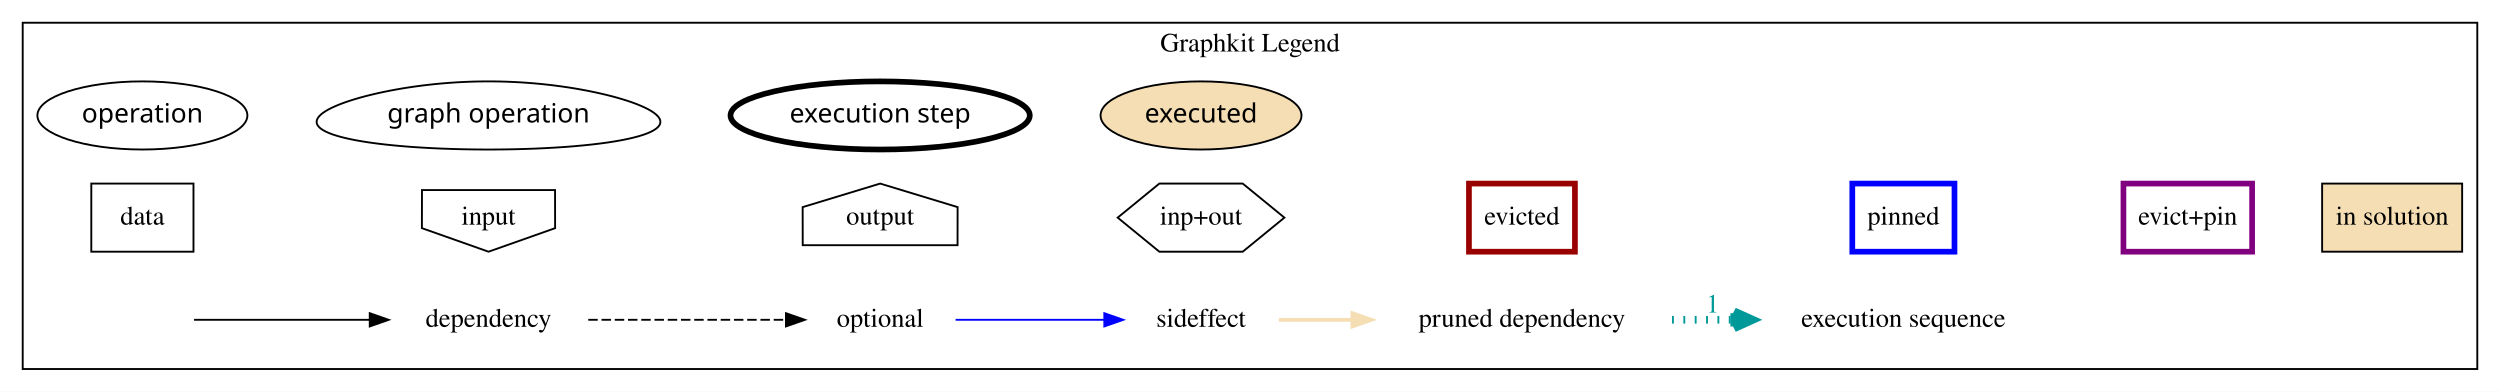
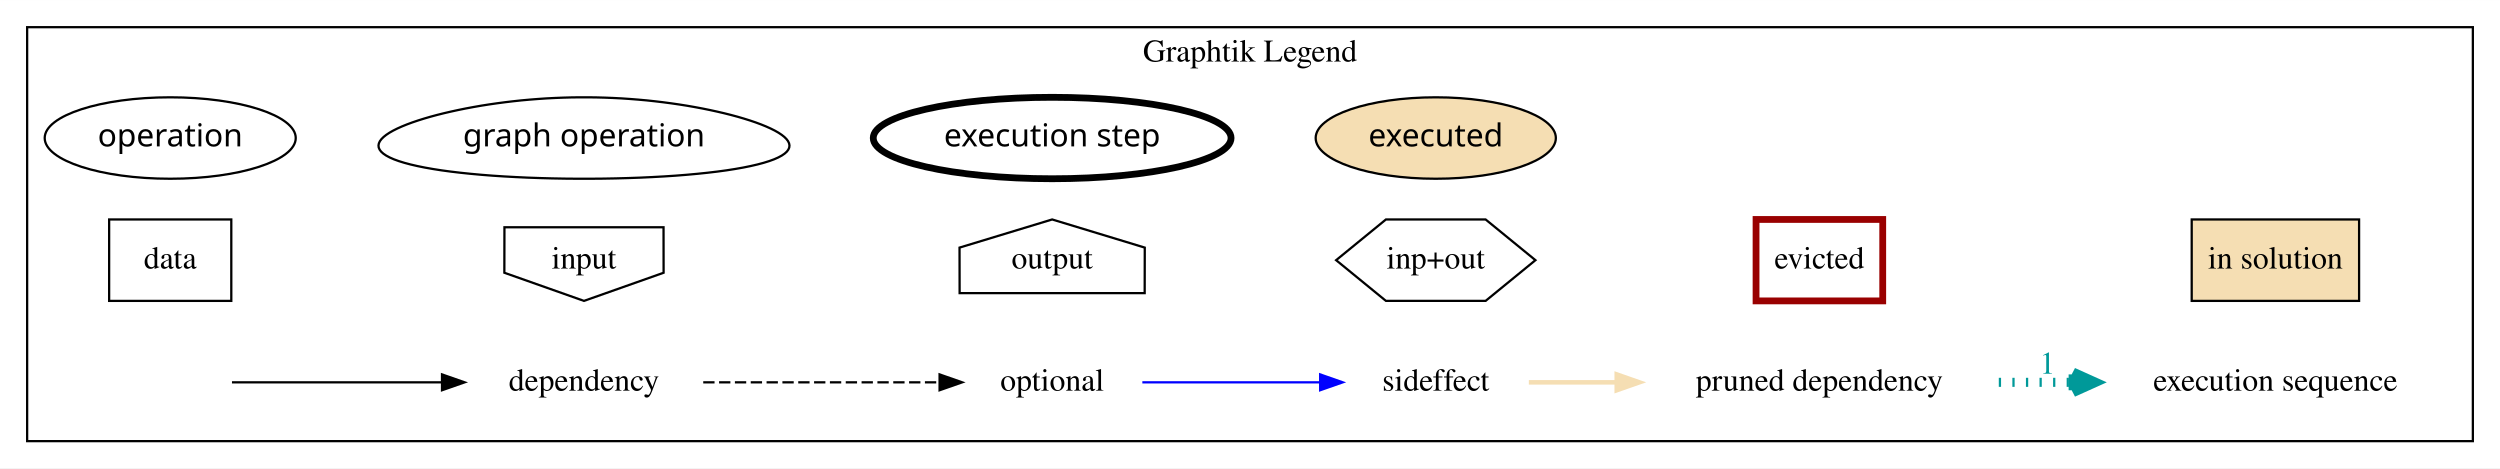
- <svg xmlns="http://www.w3.org/2000/svg" width="1321pt" height="207pt" viewBox="0.00 0.00 1321.18 207.00">
+ <svg xmlns="http://www.w3.org/2000/svg" width="1105pt" height="207pt" viewBox="0.00 0.00 1105.18 207.00">
  <g id="graph0" class="graph" transform="scale(1 1) rotate(0) translate(4 203)">
-     <polygon fill="white" stroke="transparent" points="-4,4 -4,-203 1317.18,-203 1317.18,4 -4,4" />
+     <polygon fill="white" stroke="transparent" points="-4,4 -4,-203 1101.18,-203 1101.18,4 -4,4" />
    <g id="clust1" class="cluster">
-       <polygon fill="none" stroke="black" points="8,-8 8,-191 1305.18,-191 1305.18,-8 8,-8" />
-       <text text-anchor="middle" x="656.59" y="-175.8" font-family="Times,serif" font-size="14.00">Graphkit Legend</text>
+       <polygon fill="none" stroke="black" points="8,-8 8,-191 1089.18,-191 1089.18,-8 8,-8" />
+       <text text-anchor="middle" x="548.59" y="-175.8" font-family="Times,serif" font-size="14.00">Graphtik Legend</text>
    </g>
    <g id="node1" class="node">
      <ellipse fill="none" stroke="black" cx="71.25" cy="-142" rx="55.49" ry="18" />
      <text text-anchor="middle" x="71.25" y="-138.3" font-family="italic" font-size="14.00">operation</text>
    </g>
    <g id="node2" class="node">
      <polygon fill="none" stroke="black" points="262.57,-124.05 268.13,-124.15 273.64,-124.3 279.07,-124.49 284.4,-124.74 289.6,-125.03 294.66,-125.36 299.55,-125.75 304.27,-126.18 308.78,-126.65 313.08,-127.16 317.14,-127.71 320.96,-128.31 324.53,-128.94 327.83,-129.61 330.85,-130.31 333.59,-131.04 336.04,-131.8 338.19,-132.59 340.05,-133.41 341.61,-134.25 342.87,-135.11 343.84,-135.99 344.51,-136.89 344.9,-137.8 345,-138.72 344.83,-139.65 344.39,-140.59 343.69,-141.53 342.75,-142.47 341.56,-143.41 340.15,-144.35 338.52,-145.28 336.68,-146.2 334.65,-147.11 332.44,-148.01 330.07,-148.89 327.54,-149.75 324.86,-150.59 322.06,-151.41 319.13,-152.2 316.1,-152.96 312.96,-153.69 309.74,-154.39 306.45,-155.06 303.08,-155.69 299.65,-156.29 296.17,-156.84 292.64,-157.35 289.08,-157.82 285.48,-158.25 281.85,-158.64 278.2,-158.97 274.53,-159.26 270.85,-159.51 267.15,-159.7 263.45,-159.85 259.74,-159.95 256.02,-160 252.3,-160 248.59,-159.95 244.88,-159.85 241.17,-159.7 237.47,-159.51 233.79,-159.26 230.12,-158.97 226.47,-158.64 222.84,-158.25 219.24,-157.82 215.68,-157.35 212.15,-156.84 208.67,-156.29 205.24,-155.69 201.88,-155.06 198.58,-154.39 195.36,-153.69 192.23,-152.96 189.19,-152.2 186.27,-151.41 183.46,-150.59 180.79,-149.75 178.26,-148.89 175.88,-148.01 173.67,-147.11 171.64,-146.2 169.81,-145.28 168.18,-144.35 166.76,-143.41 165.58,-142.47 164.63,-141.53 163.93,-140.59 163.49,-139.65 163.32,-138.72 163.42,-137.8 163.81,-136.89 164.48,-135.99 165.45,-135.11 166.71,-134.25 168.27,-133.41 170.13,-132.59 172.29,-131.8 174.74,-131.04 177.47,-130.31 180.5,-129.61 183.79,-128.94 187.36,-128.31 191.18,-127.71 195.25,-127.16 199.54,-126.65 204.06,-126.18 208.77,-125.75 213.67,-125.36 218.72,-125.03 223.93,-124.74 229.25,-124.49 234.68,-124.3 240.19,-124.15 245.76,-124.05 251.36,-124 256.97,-124 262.57,-124.05" />
      <text text-anchor="middle" x="254.16" y="-138.3" font-family="italic" font-size="14.00">graph operation</text>
    </g>
    <g id="node3" class="node">
      <ellipse fill="none" stroke="black" stroke-width="3" cx="461.13" cy="-142" rx="79.09" ry="18" />
      <text text-anchor="middle" x="461.13" y="-138.3" font-family="italic" font-size="14.00">execution step</text>
    </g>
    <g id="node4" class="node">
      <ellipse fill="wheat" stroke="black" cx="630.71" cy="-142" rx="53.09" ry="18" />
      <text text-anchor="middle" x="630.71" y="-138.3" font-family="italic" font-size="14.00">executed</text>
    </g>
    <g id="node5" class="node">
      <polygon fill="none" stroke="black" points="98.25,-106 44.25,-106 44.25,-70 98.25,-70 98.25,-106" />
      <text text-anchor="middle" x="71.25" y="-84.3" font-family="Times,serif" font-size="14.00">data</text>
    </g>
    <g id="node6" class="node">
      <polygon fill="none" stroke="black" points="218.96,-82.44 254.16,-70 289.36,-82.44 289.33,-102.56 219,-102.56 218.96,-82.44" />
      <text text-anchor="middle" x="254.16" y="-84.3" font-family="Times,serif" font-size="14.00">input</text>
    </g>
    <g id="node7" class="node">
      <polygon fill="none" stroke="black" points="502.07,-93.56 461.13,-106 420.18,-93.56 420.22,-73.44 502.03,-73.44 502.07,-93.56" />
      <text text-anchor="middle" x="461.13" y="-84.3" font-family="Times,serif" font-size="14.00">output</text>
    </g>
    <g id="node8" class="node">
      <polygon fill="none" stroke="black" points="674.77,-88 652.74,-106 608.68,-106 586.66,-88 608.68,-70 652.74,-70 674.77,-88" />
      <text text-anchor="middle" x="630.71" y="-84.3" font-family="Times,serif" font-size="14.00">inp+out</text>
    </g>
    <g id="node9" class="node">
      <polygon fill="none" stroke="#990000" stroke-width="3" points="828.3,-106 772.3,-106 772.3,-70 828.3,-70 828.3,-106" />
      <text text-anchor="middle" x="800.3" y="-84.3" font-family="Times,serif" font-size="14.00">evicted</text>
    </g>
    <g id="node10" class="node">
-       <polygon fill="none" stroke="blue" stroke-width="3" points="1028.89,-106 974.89,-106 974.89,-70 1028.89,-70 1028.89,-106" />
-       <text text-anchor="middle" x="1001.89" y="-84.3" font-family="Times,serif" font-size="14.00">pinned</text>
-     </g>
-     <g id="node11" class="node">
-       <polygon fill="none" stroke="purple" stroke-width="3" points="1186.18,-106 1118.18,-106 1118.18,-70 1186.18,-70 1186.18,-106" />
-       <text text-anchor="middle" x="1152.18" y="-84.3" font-family="Times,serif" font-size="14.00">evict+pin</text>
+       <polygon fill="wheat" stroke="black" points="1038.89,-106 964.89,-106 964.89,-70 1038.89,-70 1038.89,-106" />
+       <text text-anchor="middle" x="1001.89" y="-84.3" font-family="Times,serif" font-size="14.00">in solution</text>
    </g>
    <g id="node12" class="node">
-       <polygon fill="wheat" stroke="black" points="1297.18,-106 1223.18,-106 1223.18,-70 1297.18,-70 1297.18,-106" />
-       <text text-anchor="middle" x="1260.18" y="-84.3" font-family="Times,serif" font-size="14.00">in solution</text>
-     </g>
-     <g id="node14" class="node">
      <ellipse fill="none" stroke="transparent" cx="254.16" cy="-34" rx="52.79" ry="18" />
      <text text-anchor="middle" x="254.16" y="-30.3" font-family="Times,serif" font-size="14.00">dependency</text>
    </g>
-     <g id="edge11" class="edge">
+     <g id="edge9" class="edge">
      <path fill="none" stroke="black" d="M98.55,-34C122.78,-34 159.66,-34 191.33,-34" />
      <polygon fill="black" stroke="black" points="191.4,-37.5 201.4,-34 191.4,-30.5 191.4,-37.5" />
    </g>
-     <g id="node15" class="node">
+     <g id="node13" class="node">
      <ellipse fill="none" stroke="transparent" cx="461.13" cy="-34" rx="39.79" ry="18" />
      <text text-anchor="middle" x="461.13" y="-30.3" font-family="Times,serif" font-size="14.00">optional</text>
    </g>
-     <g id="edge12" class="edge">
+     <g id="edge10" class="edge">
      <path fill="none" stroke="black" stroke-dasharray="5,2" d="M306.88,-34C338.85,-34 379.63,-34 411.08,-34" />
      <polygon fill="black" stroke="black" points="411.36,-37.5 421.36,-34 411.36,-30.5 411.36,-37.5" />
    </g>
-     <g id="node16" class="node">
+     <g id="node14" class="node">
      <ellipse fill="none" stroke="transparent" cx="630.71" cy="-34" rx="40.89" ry="18" />
      <text text-anchor="middle" x="630.71" y="-30.3" font-family="Times,serif" font-size="14.00">sideffect</text>
    </g>
-     <g id="edge13" class="edge">
+     <g id="edge11" class="edge">
      <path fill="none" stroke="blue" d="M501,-34C524.37,-34 554.36,-34 579.51,-34" />
      <polygon fill="blue" stroke="blue" points="579.6,-37.5 589.6,-34 579.6,-30.5 579.6,-37.5" />
    </g>
-     <g id="node17" class="node">
+     <g id="node15" class="node">
      <ellipse fill="none" stroke="transparent" stroke-width="3" cx="800.3" cy="-34" rx="79.09" ry="18" />
      <text text-anchor="middle" x="800.3" y="-30.3" font-family="Times,serif" font-size="14.00">pruned dependency</text>
    </g>
-     <g id="edge14" class="edge">
+     <g id="edge12" class="edge">
      <path fill="none" stroke="wheat" stroke-width="2" d="M671.86,-34C683.58,-34 696.9,-34 710.39,-34" />
      <polygon fill="wheat" stroke="wheat" stroke-width="2" points="710.71,-37.5 720.71,-34 710.71,-30.5 710.71,-37.5" />
    </g>
-     <g id="node18" class="node">
+     <g id="node16" class="node">
      <ellipse fill="none" stroke="transparent" stroke-width="4" cx="1001.89" cy="-34" rx="79.09" ry="18" />
      <text text-anchor="middle" x="1001.89" y="-30.3" font-family="Times,serif" font-size="14.00">execution sequence</text>
    </g>
-     <g id="edge15" class="edge">
+     <g id="edge13" class="edge">
      <path fill="none" stroke="#009999" stroke-width="4" stroke-dasharray="1,5" d="M879.61,-34C890.29,-34 901.31,-34 912.15,-34" />
      <polygon fill="#009999" stroke="#009999" stroke-width="4" points="922.48,-34 912.48,-38.5 917.48,-35.5 912.48,-35.5 912.48,-34 912.48,-32.5 917.48,-32.5 912.48,-29.5 922.48,-34 922.48,-34" />
      <text text-anchor="middle" x="901.1" y="-37.8" font-family="Times,serif" font-size="14.00" fill="#009999">1</text>
    </g>
  </g>
</svg>
